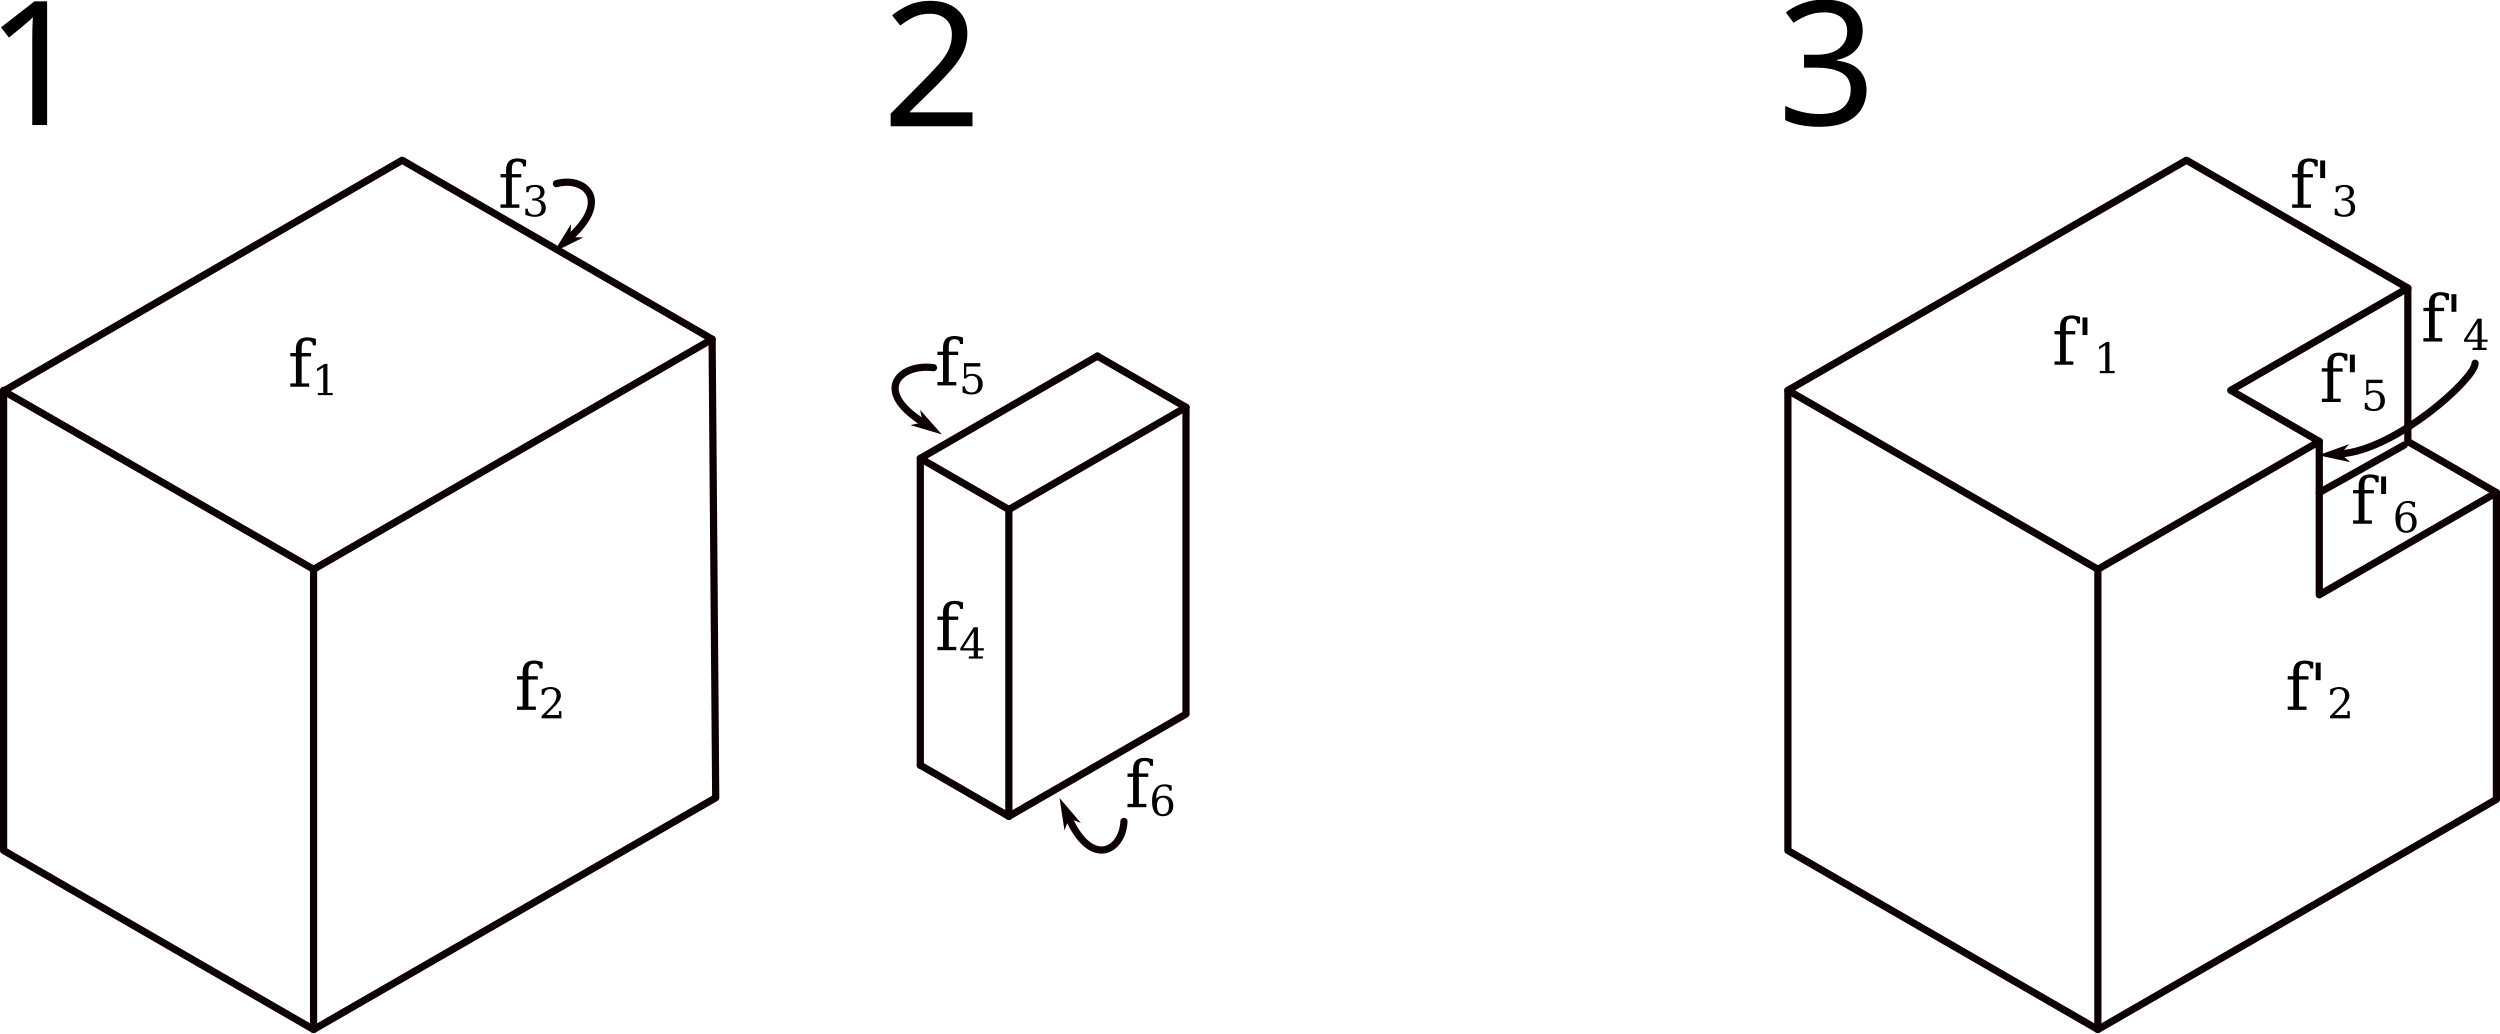
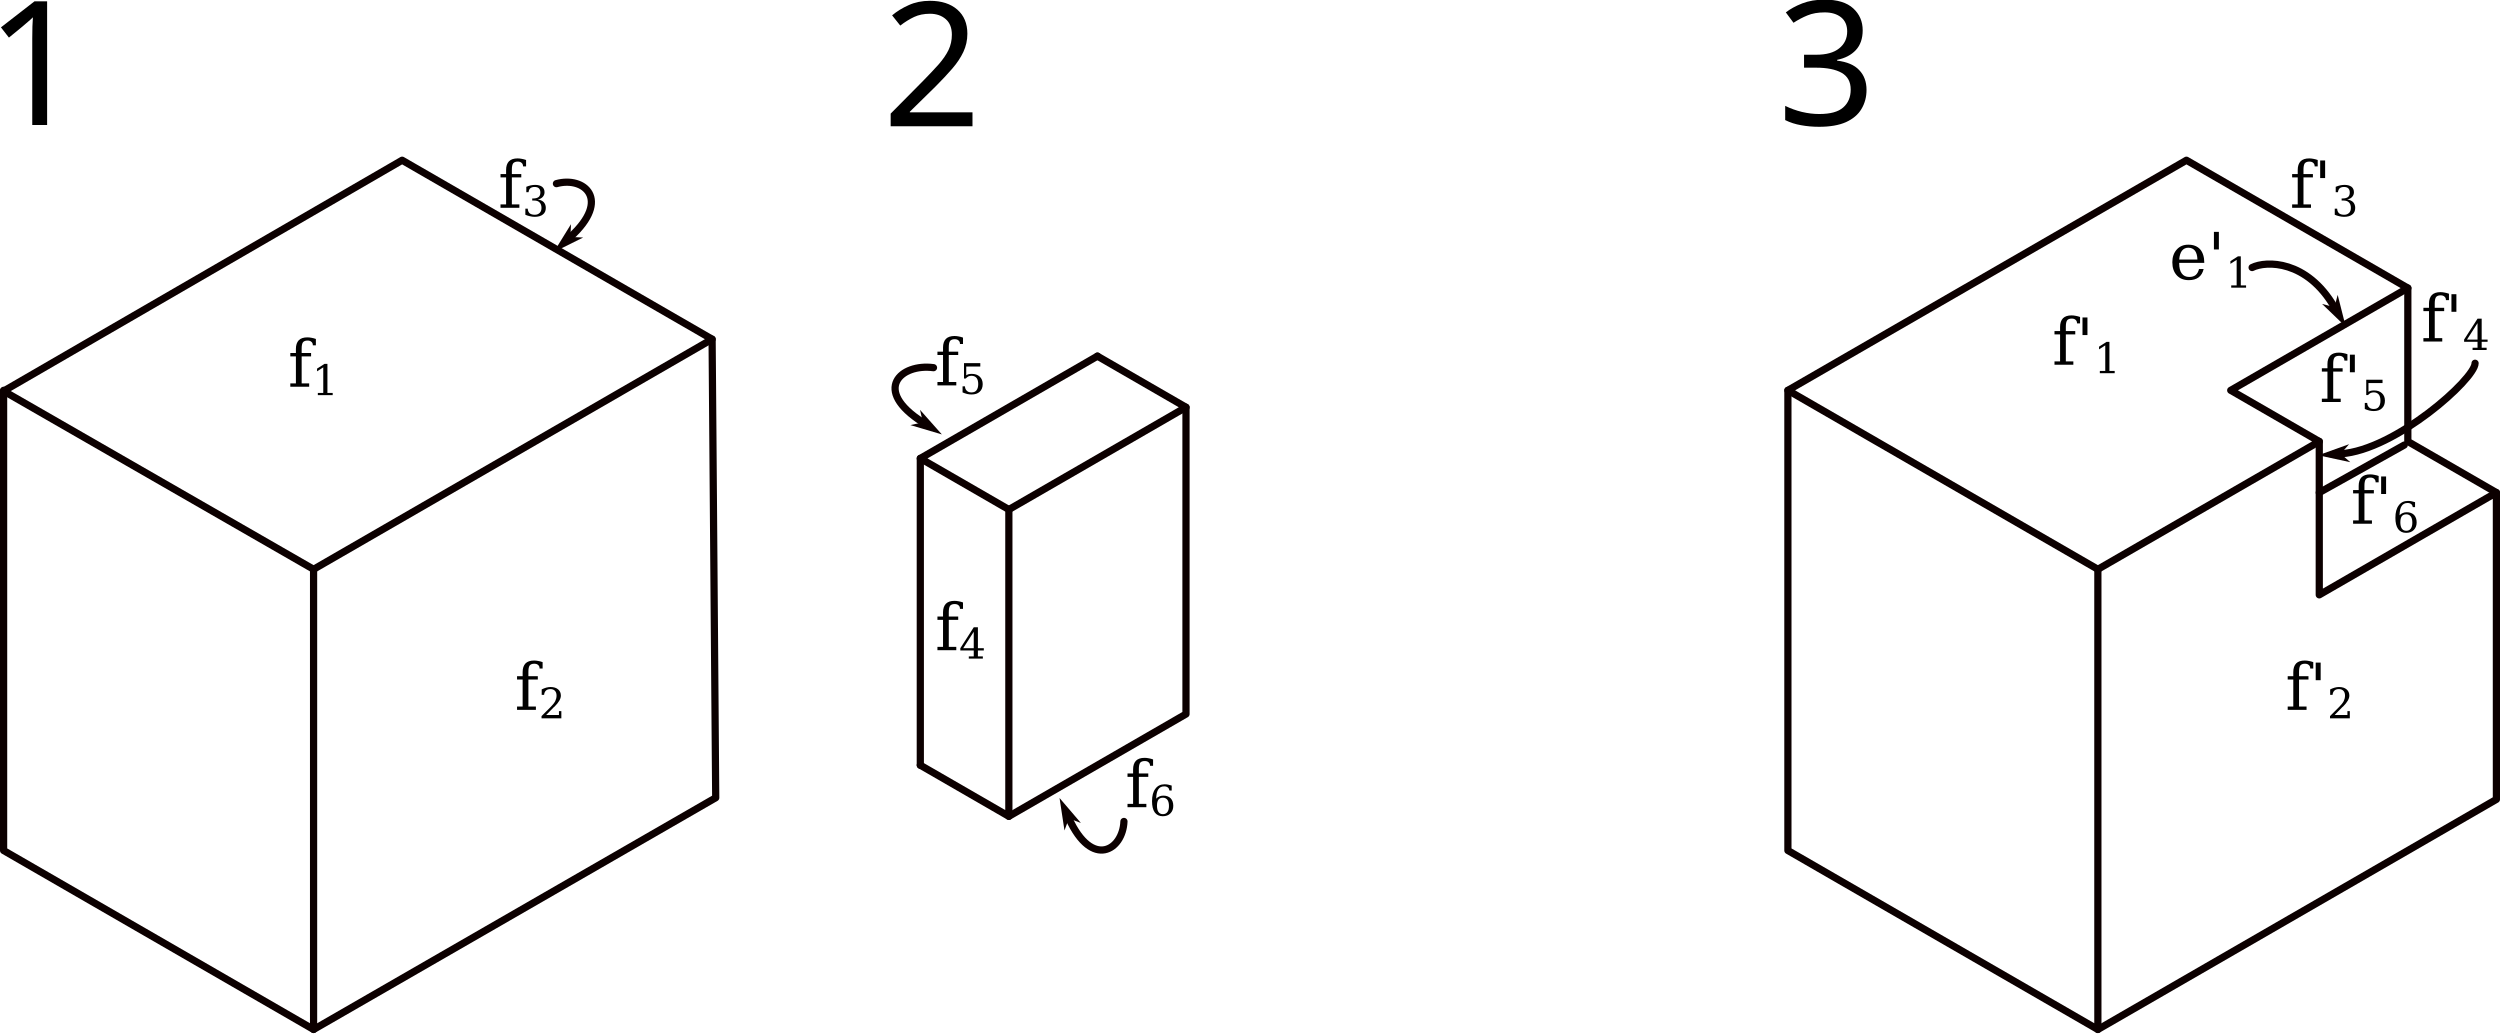
<svg xmlns="http://www.w3.org/2000/svg" width="244.467mm" height="101.022mm" viewBox="0 0 244.467 101.022" version="1.1" id="svg1">
  <defs id="defs1">
    <marker style="overflow:visible" id="DartArrow" refX="0" refY="0" orient="auto-start-reverse" markerWidth="0.5" markerHeight="0.5" viewBox="0 0 1 1" preserveAspectRatio="xMidYMid">
      <path style="fill:context-stroke;fill-rule:evenodd;stroke:none" d="M 0,0 5,-5 -12.5,0 5,5 Z" transform="scale(-0.5)" id="path6" />
    </marker>
    <marker style="overflow:visible" id="DartArrow-0" refX="0" refY="0" orient="auto-start-reverse" markerWidth="0.5" markerHeight="0.5" viewBox="0 0 1 1" preserveAspectRatio="xMidYMid">
      <path style="fill:context-stroke;fill-rule:evenodd;stroke:none" d="M 0,0 5,-5 -12.5,0 5,5 Z" transform="scale(-0.5)" id="path6-2" />
    </marker>
    <marker style="overflow:visible" id="DartArrow-2" refX="0" refY="0" orient="auto-start-reverse" markerWidth="0.5" markerHeight="0.5" viewBox="0 0 1 1" preserveAspectRatio="xMidYMid">
      <path style="fill:context-stroke;fill-rule:evenodd;stroke:none" d="M 0,0 5,-5 -12.5,0 5,5 Z" transform="scale(-0.5)" id="path6-28" />
    </marker>
    <marker style="overflow:visible" id="DartArrow-22" refX="0" refY="0" orient="auto-start-reverse" markerWidth="0.5" markerHeight="0.5" viewBox="0 0 1 1" preserveAspectRatio="xMidYMid">
      <path style="fill:context-stroke;fill-rule:evenodd;stroke:none" d="M 0,0 5,-5 -12.5,0 5,5 Z" transform="scale(-0.5)" id="path6-4" />
+     </marker>
+     <marker style="overflow:visible" id="DartArrow-0-7" refX="0" refY="0" orient="auto-start-reverse" markerWidth="0.5" markerHeight="0.5" viewBox="0 0 1 1" preserveAspectRatio="xMidYMid">
+       <path style="fill:context-stroke;fill-rule:evenodd;stroke:none" d="M 0,0 5,-5 -12.5,0 5,5 Z" transform="scale(-0.5)" id="path6-2-3" />
    </marker>
  </defs>
  <g id="layer1" transform="translate(60.97456,-146.8312)">
    <g id="g23" transform="translate(-51.96151,-169.375)">
      <path style="fill:none;fill-opacity:1;stroke:#0c0000;stroke-width:0.706;stroke-linecap:round;stroke-linejoin:round;stroke-dasharray:none;stroke-opacity:1" d="M 64.952,182.572 95.263,200 134.234,177.5 103.923,160 Z" id="path13-3" />
      <path style="fill:none;fill-opacity:1;stroke:#0c0000;stroke-width:0.706;stroke-linecap:round;stroke-linejoin:round;stroke-dasharray:none;stroke-opacity:1" d="M 64.952,182.5 V 227.5 L 95.263,245 v -45" id="path14-6" />
      <path style="fill:none;fill-opacity:1;stroke:#0c0000;stroke-width:0.706;stroke-linecap:round;stroke-linejoin:round;stroke-dasharray:none;stroke-opacity:1" d="m 134.234,177.5 0.353,44.841 L 95.263,245" id="path15-0" />
      <g id="g20-62" transform="translate(-12.99038,-17.49999)">
        <path style="fill:none;fill-opacity:1;stroke:#0c0000;stroke-width:0.706;stroke-linecap:round;stroke-linejoin:round;stroke-dasharray:none;stroke-opacity:1" d="m 138.564,175 -17.321,10 8.66,5 v 30 l -8.66,-5" id="path16-6" />
        <path style="fill:none;fill-opacity:1;stroke:#0c0000;stroke-width:0.706;stroke-linecap:round;stroke-linejoin:round;stroke-dasharray:none;stroke-opacity:1" d="m 121.244,215 v -30 0" id="path17-1" />
        <path style="fill:none;fill-opacity:1;stroke:#0c0000;stroke-width:0.706;stroke-linecap:round;stroke-linejoin:round;stroke-dasharray:none;stroke-opacity:1" d="m 129.904,190 17.32,-10 -8.66,-5" id="path18-8" />
        <path style="fill:none;fill-opacity:1;stroke:#0c0000;stroke-width:0.706;stroke-linecap:round;stroke-linejoin:round;stroke-dasharray:none;stroke-opacity:1" d="m 147.224,180 v 30 l -17.321,10" id="path19-7" />
      </g>
    </g>
    <text xml:space="preserve" style="font-size:6.35px;font-family:'DejaVu Math TeX Gyre';-inkscape-font-specification:'DejaVu Math TeX Gyre';fill:#000000;fill-opacity:1;stroke:none;stroke-width:0.706;stroke-linecap:round;stroke-linejoin:round;stroke-dasharray:none;stroke-opacity:1" x="-33.54" y="187.853" id="text24">
      <tspan id="tspan24" style="font-size:6.35px;fill:#000000;fill-opacity:1;stroke:none;stroke-width:0.706" x="-33.54" y="187.853" />
    </text>
    <g id="g1">
      <path style="fill:none;fill-opacity:1;stroke:#0c0000;stroke-width:0.706;stroke-linecap:round;stroke-linejoin:round;stroke-dasharray:none;stroke-opacity:1" d="m -60.622,185.072 30.311,17.428 38.971,-22.5 L -21.651,162.5 Z" id="path13" />
      <path style="fill:none;fill-opacity:1;stroke:#0c0000;stroke-width:0.706;stroke-linecap:round;stroke-linejoin:round;stroke-dasharray:none;stroke-opacity:1" d="m -60.622,185 v 45 l 30.311,17.5 v -45" id="path14" />
      <path style="fill:none;fill-opacity:1;stroke:#0c0000;stroke-width:0.706;stroke-linecap:round;stroke-linejoin:round;stroke-dasharray:none;stroke-opacity:1" d="m 8.66,180 0.353,44.841 -39.324,22.659" id="path15" />
      <text xml:space="preserve" style="font-size:6.35px;font-family:'DejaVu Math TeX Gyre';-inkscape-font-specification:'DejaVu Math TeX Gyre';fill:#000000;fill-opacity:1;stroke:none;stroke-width:0.706;stroke-linecap:round;stroke-linejoin:round;stroke-dasharray:none;stroke-opacity:1" x="-32.821" y="184.647" id="text25">
        <tspan id="tspan25" style="font-size:6.35px;stroke-width:0.706" x="-32.821" y="184.647">f<tspan style="font-size:65%;baseline-shift:sub" id="tspan1">1</tspan>
        </tspan>
      </text>
      <text xml:space="preserve" style="font-size:6.35px;font-family:'DejaVu Math TeX Gyre';-inkscape-font-specification:'DejaVu Math TeX Gyre';fill:#000000;fill-opacity:1;stroke:none;stroke-width:0.706;stroke-linecap:round;stroke-linejoin:round;stroke-dasharray:none;stroke-opacity:1" x="-10.649" y="216.25" id="text26">
        <tspan id="tspan26" style="font-size:6.35px;stroke-width:0.706" x="-10.649" y="216.25">f<tspan style="font-size:65%;baseline-shift:sub" id="tspan2">2</tspan>
        </tspan>
      </text>
      <text xml:space="preserve" style="font-size:6.35px;font-family:'DejaVu Math TeX Gyre';-inkscape-font-specification:'DejaVu Math TeX Gyre';fill:#000000;fill-opacity:1;stroke:none;stroke-width:0.706;stroke-linecap:round;stroke-linejoin:round;stroke-dasharray:none;stroke-opacity:1" x="-12.264" y="167.147" id="text28">
        <tspan id="tspan28" style="font-size:6.35px;stroke-width:0.706" x="-12.264" y="167.147">f<tspan style="font-size:65%;baseline-shift:sub" id="tspan3">3</tspan>
        </tspan>
      </text>
      <path style="fill:none;fill-opacity:1;stroke:#0c0000;stroke-width:0.706;stroke-linecap:round;stroke-linejoin:round;stroke-dasharray:none;stroke-opacity:1;marker-end:url(#DartArrow)" d="m -6.562,164.789 c 2.7,-0.749 5.396,1.538 1.366,5.211" id="path39" />
    </g>
    <g id="g2" transform="translate(11.69843,11.65651)">
      <g id="g20" transform="translate(-103.9231,-4.999992)">
        <path style="fill:none;fill-opacity:1;stroke:#0c0000;stroke-width:0.706;stroke-linecap:round;stroke-linejoin:round;stroke-dasharray:none;stroke-opacity:1" d="m 138.564,175 -17.321,10 8.66,5 v 30 l -8.66,-5" id="path16" />
        <path style="fill:none;fill-opacity:1;stroke:#0c0000;stroke-width:0.706;stroke-linecap:round;stroke-linejoin:round;stroke-dasharray:none;stroke-opacity:1" d="m 121.244,215 v -30 0" id="path17" />
        <path style="fill:none;fill-opacity:1;stroke:#0c0000;stroke-width:0.706;stroke-linecap:round;stroke-linejoin:round;stroke-dasharray:none;stroke-opacity:1" d="m 129.904,190 17.32,-10 -8.66,-5" id="path18" />
        <path style="fill:none;fill-opacity:1;stroke:#0c0000;stroke-width:0.706;stroke-linecap:round;stroke-linejoin:round;stroke-dasharray:none;stroke-opacity:1" d="m 147.224,180 v 30 l -17.321,10" id="path19" />
      </g>
      <text xml:space="preserve" style="font-size:6.35px;font-family:'DejaVu Math TeX Gyre';-inkscape-font-specification:'DejaVu Math TeX Gyre';fill:#000000;fill-opacity:1;stroke:none;stroke-width:0.706;stroke-linecap:round;stroke-linejoin:round;stroke-dasharray:none;stroke-opacity:1" x="18.761" y="198.754" id="text30">
        <tspan id="tspan30" style="font-size:6.35px;stroke-width:0.706" x="18.761" y="198.754">f<tspan style="font-size:65%;baseline-shift:sub" id="tspan4">4</tspan>
        </tspan>
      </text>
      <text xml:space="preserve" style="font-size:6.35px;font-family:'DejaVu Math TeX Gyre';-inkscape-font-specification:'DejaVu Math TeX Gyre';fill:#000000;fill-opacity:1;stroke:none;stroke-width:0.706;stroke-linecap:round;stroke-linejoin:round;stroke-dasharray:none;stroke-opacity:1" x="18.761" y="172.863" id="text31">
        <tspan style="font-size:6.35px;stroke-width:0.706" x="18.761" y="172.863" id="tspan32">f<tspan style="font-size:65%;baseline-shift:sub" id="tspan5">5</tspan>
        </tspan>
      </text>
      <text xml:space="preserve" style="font-size:6.35px;font-family:'DejaVu Math TeX Gyre';-inkscape-font-specification:'DejaVu Math TeX Gyre';fill:#000000;fill-opacity:1;stroke:none;stroke-width:0.706;stroke-linecap:round;stroke-linejoin:round;stroke-dasharray:none;stroke-opacity:1" x="37.348" y="214.106" id="text33">
        <tspan id="tspan33" style="font-size:6.35px;stroke-width:0.706" x="37.348" y="214.106">f<tspan style="font-size:65%;baseline-shift:sub" id="tspan6">6</tspan>
        </tspan>
      </text>
      <path style="fill:none;fill-opacity:1;stroke:#0c0000;stroke-width:0.706;stroke-linecap:round;stroke-linejoin:round;stroke-dasharray:none;stroke-opacity:1;marker-end:url(#DartArrow-22)" d="m 18.611,171.128 c -3.182,-0.43 -6.051,2.161 -1.044,5.344" id="path39-75" />
      <path style="fill:none;fill-opacity:1;stroke:#0c0000;stroke-width:0.706;stroke-linecap:round;stroke-linejoin:round;stroke-dasharray:none;stroke-opacity:1;marker-end:url(#DartArrow-2)" d="m 37.234,215.503 c -0.11,2.8 -3.11,4.67 -5.38,-0.289" id="path39-73" />
    </g>
    <g id="g3" transform="translate(53.23614,-1.2391804e-5)">
      <g id="g24" transform="translate(-99.59291,2.500007)">
        <path style="fill:none;fill-opacity:1;stroke:#0c0000;stroke-width:0.706;stroke-linecap:round;stroke-linejoin:round;stroke-dasharray:none;stroke-opacity:1" d="m 160.215,182.5 v 45 l 30.311,17.5 v -45" id="path14-3" />
        <path style="fill:none;fill-opacity:1;stroke:#0c0000;stroke-width:0.706;stroke-linecap:round;stroke-linejoin:round;stroke-dasharray:none;stroke-opacity:1" d="m 190.526,200 21.651,-12.5 -8.66,-5 17.321,-10 -21.651,-12.5 -38.971,22.5 z" id="path20" />
        <path style="fill:none;fill-opacity:1;stroke:#0c0000;stroke-width:0.706;stroke-linecap:round;stroke-linejoin:round;stroke-dasharray:none;stroke-opacity:1" d="m 190.526,245 38.971,-22.5 v -30 l -17.321,10 V 187.5" id="path21" />
        <path style="fill:none;fill-opacity:1;stroke:#0c0000;stroke-width:0.706;stroke-linecap:round;stroke-linejoin:round;stroke-dasharray:none;stroke-opacity:1" d="m 220.836,172.5 v 15 l 8.66,5" id="path22" />
        <path style="fill:none;fill-opacity:1;stroke:#0c0000;stroke-width:0.706;stroke-linecap:round;stroke-linejoin:round;stroke-dasharray:none;stroke-opacity:1" d="m 220.484,187.853 -8.307,4.647" id="path23" />
      </g>
      <text xml:space="preserve" style="font-size:6.35px;font-family:'DejaVu Math TeX Gyre';-inkscape-font-specification:'DejaVu Math TeX Gyre';fill:#000000;fill-opacity:1;stroke:none;stroke-width:0.706;stroke-linecap:round;stroke-linejoin:round;stroke-dasharray:none;stroke-opacity:1" x="86.457" y="182.5" id="text34">
        <tspan id="tspan34" style="font-size:6.35px;stroke-width:0.706" x="86.457" y="182.5">f'<tspan style="font-size:65%;baseline-shift:sub" id="tspan7">1</tspan>
        </tspan>
      </text>
+       <text xml:space="preserve" style="font-size:6.35px;font-family:'DejaVu Math TeX Gyre';-inkscape-font-specification:'DejaVu Math TeX Gyre';fill:#000000;fill-opacity:1;stroke:none;stroke-width:0.706;stroke-linecap:round;stroke-linejoin:round;stroke-dasharray:none;stroke-opacity:1" x="97.901" y="174.134" id="text34-9">
+         <tspan id="tspan34-2" style="font-size:6.35px;stroke-width:0.706" x="97.901" y="174.134">e'<tspan style="font-size:65%;baseline-shift:sub" id="tspan7-2">1</tspan>
+         </tspan>
+       </text>
      <text xml:space="preserve" style="font-size:6.35px;font-family:'DejaVu Math TeX Gyre';-inkscape-font-specification:'DejaVu Math TeX Gyre';fill:#000000;fill-opacity:1;stroke:none;stroke-width:0.706;stroke-linecap:round;stroke-linejoin:round;stroke-dasharray:none;stroke-opacity:1" x="109.263" y="216.25" id="text35">
        <tspan id="tspan35" style="font-size:6.35px;stroke-width:0.706" x="109.263" y="216.25">f'<tspan style="font-size:65%;baseline-shift:sub" id="tspan8">2</tspan>
        </tspan>
      </text>
      <text xml:space="preserve" style="font-size:6.35px;font-family:'DejaVu Math TeX Gyre';-inkscape-font-specification:'DejaVu Math TeX Gyre';fill:#000000;fill-opacity:1;stroke:none;stroke-width:0.706;stroke-linecap:round;stroke-linejoin:round;stroke-dasharray:none;stroke-opacity:1" x="109.694" y="167.147" id="text36">
        <tspan id="tspan36" style="font-size:6.35px;stroke-width:0.706" x="109.694" y="167.147">f'<tspan style="font-size:65%;baseline-shift:sub" id="tspan9">3</tspan>
        </tspan>
      </text>
      <text xml:space="preserve" style="font-size:6.35px;font-family:'DejaVu Math TeX Gyre';-inkscape-font-specification:'DejaVu Math TeX Gyre';fill:#000000;fill-opacity:1;stroke:none;stroke-width:0.706;stroke-linecap:round;stroke-linejoin:round;stroke-dasharray:none;stroke-opacity:1" x="112.602" y="186.139" id="text37">
        <tspan id="tspan37" style="font-size:6.35px;stroke-width:0.706" x="112.602" y="186.139">f'<tspan style="font-size:65%;baseline-shift:sub" id="tspan10">5</tspan>
        </tspan>
      </text>
      <text xml:space="preserve" style="font-size:6.35px;font-family:'DejaVu Math TeX Gyre';-inkscape-font-specification:'DejaVu Math TeX Gyre';fill:#000000;fill-opacity:1;stroke:none;stroke-width:0.706;stroke-linecap:round;stroke-linejoin:round;stroke-dasharray:none;stroke-opacity:1" x="122.53" y="180.23" id="text38">
        <tspan id="tspan38" style="font-size:6.35px;stroke-width:0.706" x="122.53" y="180.23">f'<tspan style="font-size:65%;baseline-shift:sub" id="tspan11">4</tspan>
        </tspan>
      </text>
      <text xml:space="preserve" style="font-size:6.35px;font-family:'DejaVu Math TeX Gyre';-inkscape-font-specification:'DejaVu Math TeX Gyre';fill:#000000;fill-opacity:1;stroke:none;stroke-width:0.706;stroke-linecap:round;stroke-linejoin:round;stroke-dasharray:none;stroke-opacity:1" x="115.657" y="198.048" id="text39">
        <tspan id="tspan39" style="font-size:6.35px;stroke-width:0.706" x="115.657" y="198.048">f'<tspan style="font-size:65%;baseline-shift:sub" id="tspan12">6</tspan>
        </tspan>
      </text>
      <path style="fill:none;fill-opacity:1;stroke:#0c0000;stroke-width:0.706;stroke-linecap:round;stroke-linejoin:round;stroke-dasharray:none;stroke-opacity:1;marker-end:url(#DartArrow-0)" d="m 127.819,182.353 c 0,1.526 -7.794,8.5 -13.14,8.853" id="path39-7" />
+       <path style="fill:none;fill-opacity:1;stroke:#0c0000;stroke-width:0.706;stroke-linecap:round;stroke-linejoin:round;stroke-dasharray:none;stroke-opacity:1;marker-end:url(#DartArrow-0-7)" d="m 106.017,172.992 c 1.367,-0.678 5.356,-0.752 8.047,3.88" id="path39-7-2" />
    </g>
    <text xml:space="preserve" style="font-style:normal;font-variant:normal;font-weight:normal;font-stretch:normal;font-size:16.933px;font-family:'Fira Code';-inkscape-font-specification:'Fira Code';fill:#000000;fill-opacity:1;stroke:none;stroke-width:0.706;stroke-linecap:round;stroke-linejoin:bevel" x="-62.381" y="159.054" id="text9">
      <tspan id="tspan9-3" style="font-style:normal;font-variant:normal;font-weight:500;font-stretch:normal;font-size:16.933px;font-family:'Fira Code';-inkscape-font-specification:'Fira Code Medium';stroke-width:0.706" x="-62.381" y="159.054">1</tspan>
    </text>
    <text xml:space="preserve" style="font-style:normal;font-variant:normal;font-weight:normal;font-stretch:normal;font-size:16.933px;font-family:'Fira Code';-inkscape-font-specification:'Fira Code';fill:#000000;fill-opacity:1;stroke:none;stroke-width:0.706;stroke-linecap:round;stroke-linejoin:bevel" x="25.31" y="159.175" id="text9-2">
      <tspan id="tspan9-6" style="font-style:normal;font-variant:normal;font-weight:500;font-stretch:normal;font-size:16.933px;font-family:'Fira Code';-inkscape-font-specification:'Fira Code Medium';stroke-width:0.706" x="25.31" y="159.175">2</tspan>
    </text>
    <text xml:space="preserve" style="font-style:normal;font-variant:normal;font-weight:normal;font-stretch:normal;font-size:16.933px;font-family:'Fira Code';-inkscape-font-specification:'Fira Code';fill:#000000;fill-opacity:1;stroke:none;stroke-width:0.706;stroke-linecap:round;stroke-linejoin:bevel" x="112.828" y="159.058" id="text9-2-1">
      <tspan id="tspan9-6-5" style="font-style:normal;font-variant:normal;font-weight:500;font-stretch:normal;font-size:16.933px;font-family:'Fira Code';-inkscape-font-specification:'Fira Code Medium';stroke-width:0.706" x="112.828" y="159.058">3</tspan>
    </text>
+     <text xml:space="preserve" style="font-size:16.933px;font-family:'DejaVu Math TeX Gyre';-inkscape-font-specification:'DejaVu Math TeX Gyre';fill:none;fill-opacity:0.991;stroke:#000000;stroke-width:0.353;stroke-linecap:round;stroke-linejoin:round" x="160.215" y="177.5" id="text13">
+       <tspan id="tspan13" style="stroke-width:0.353" x="160.215" y="177.5" />
+     </text>
  </g>
</svg>
